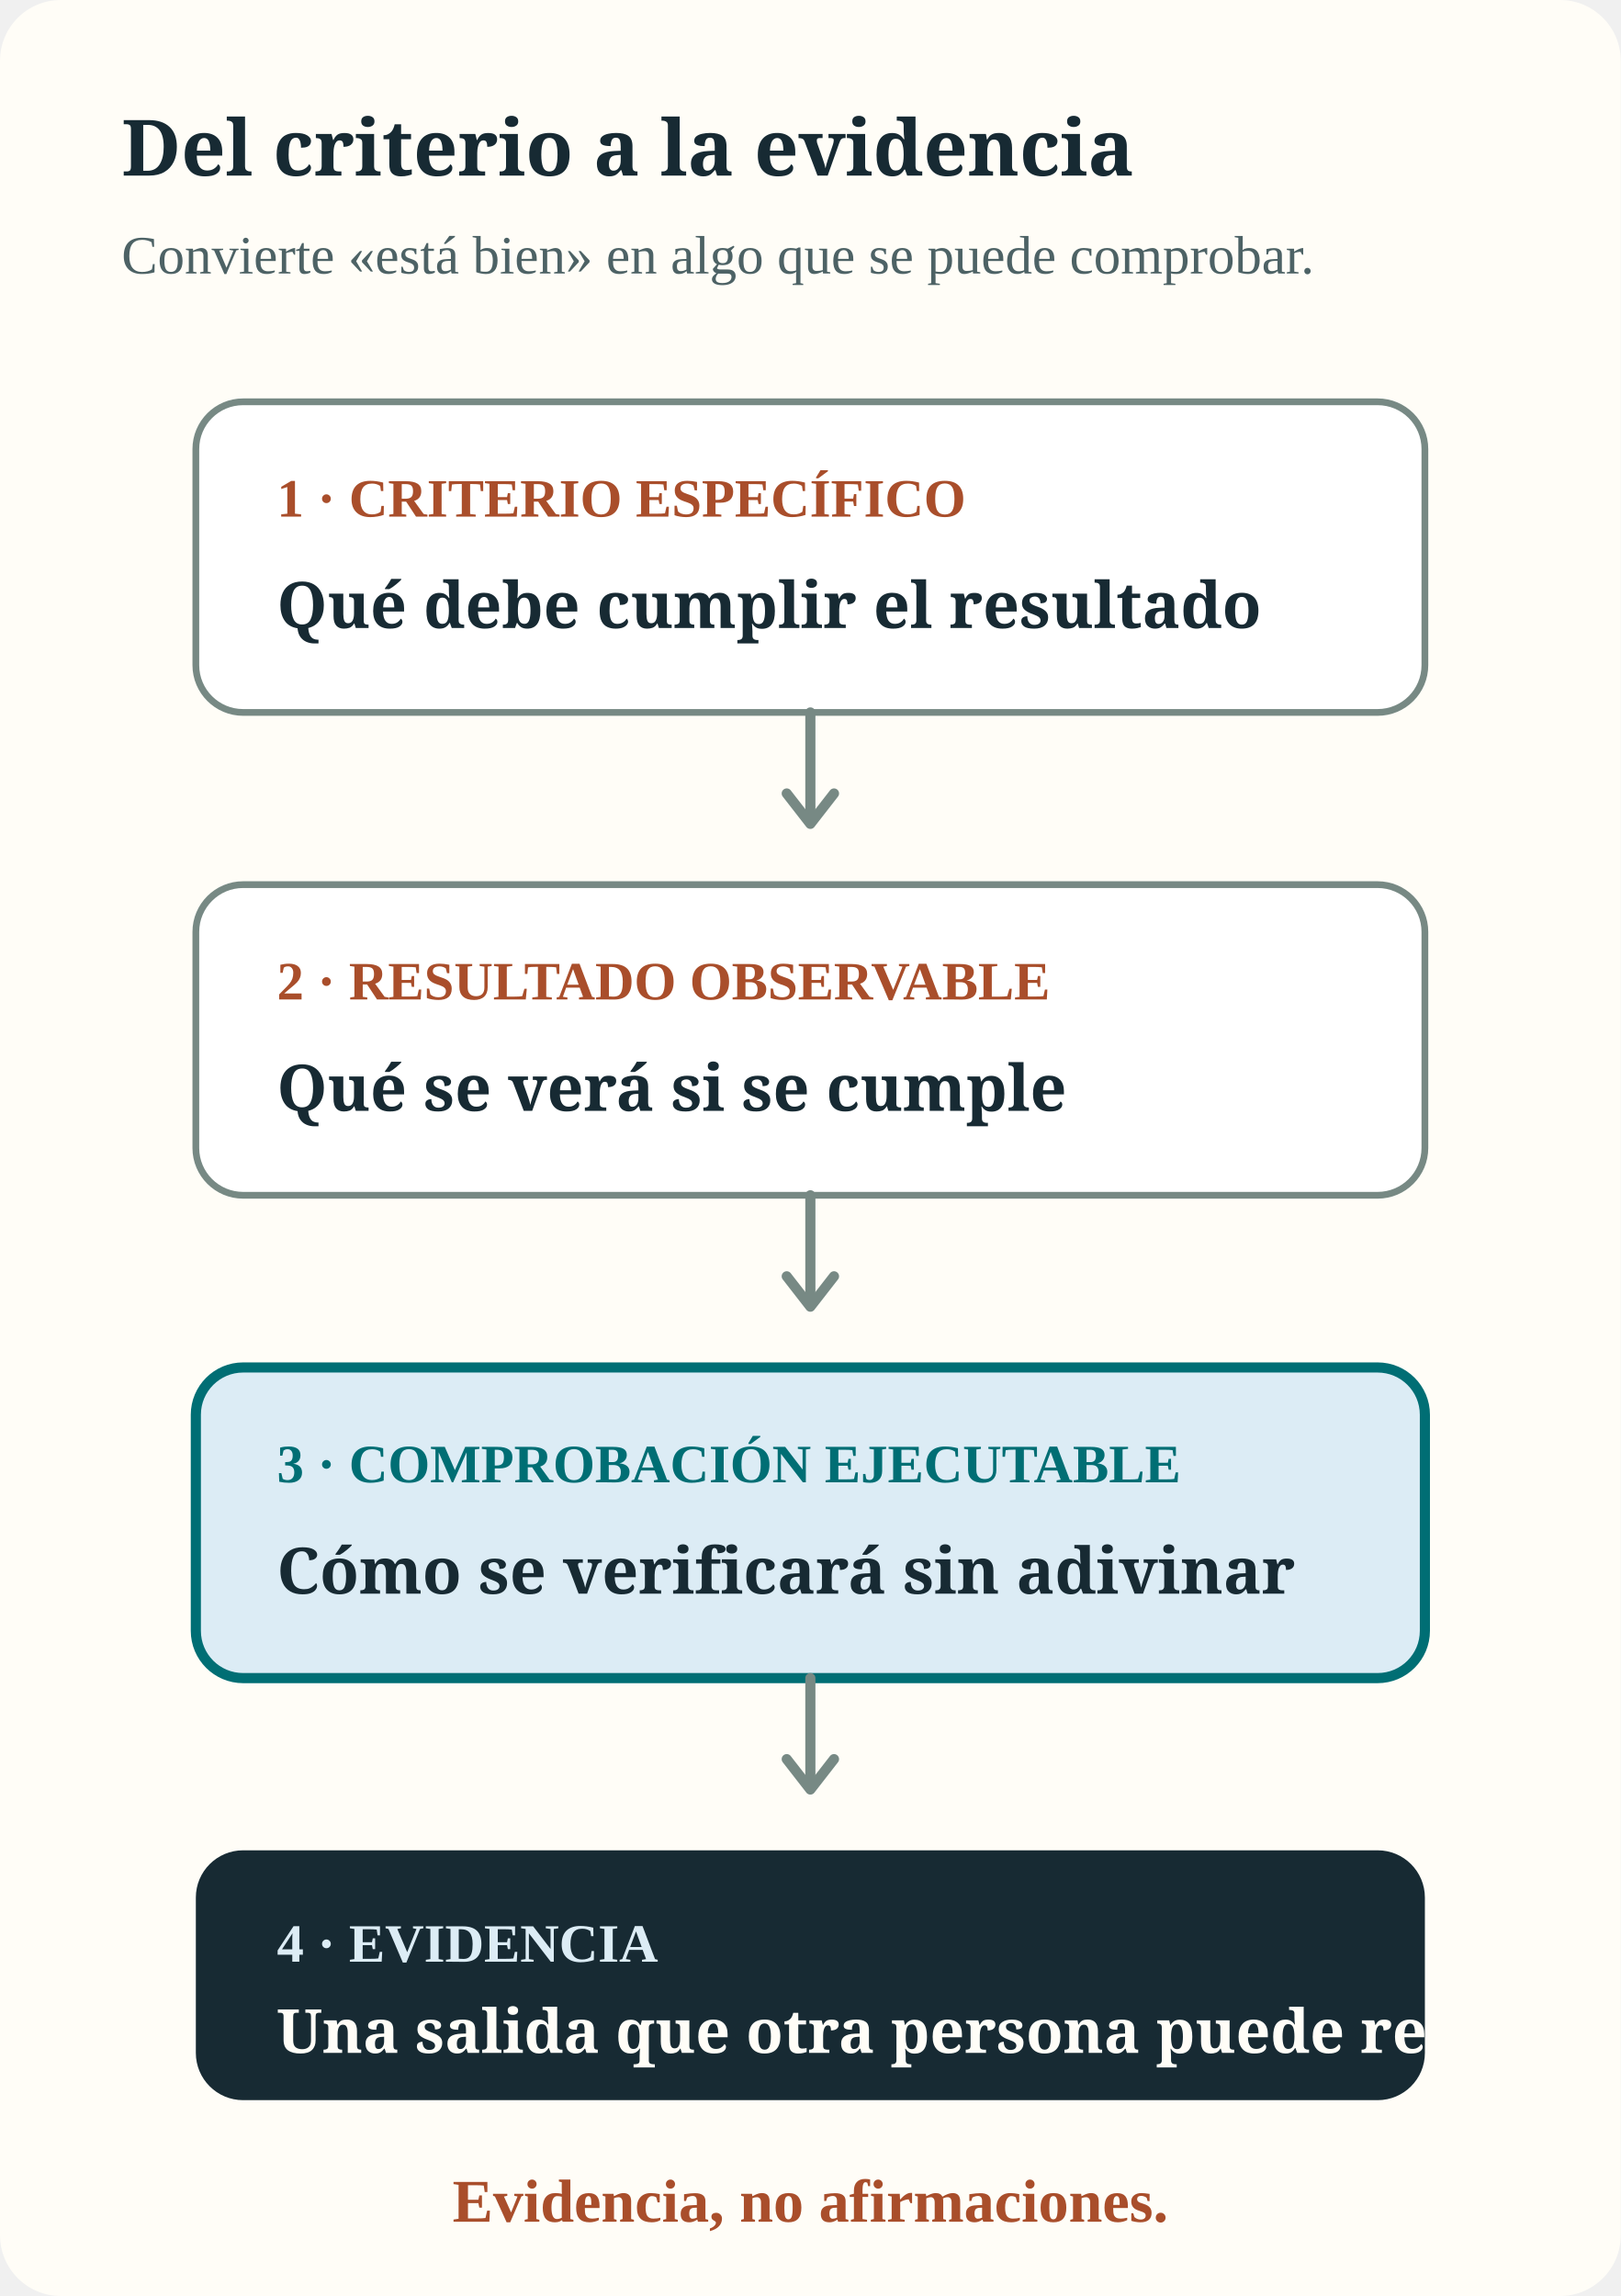
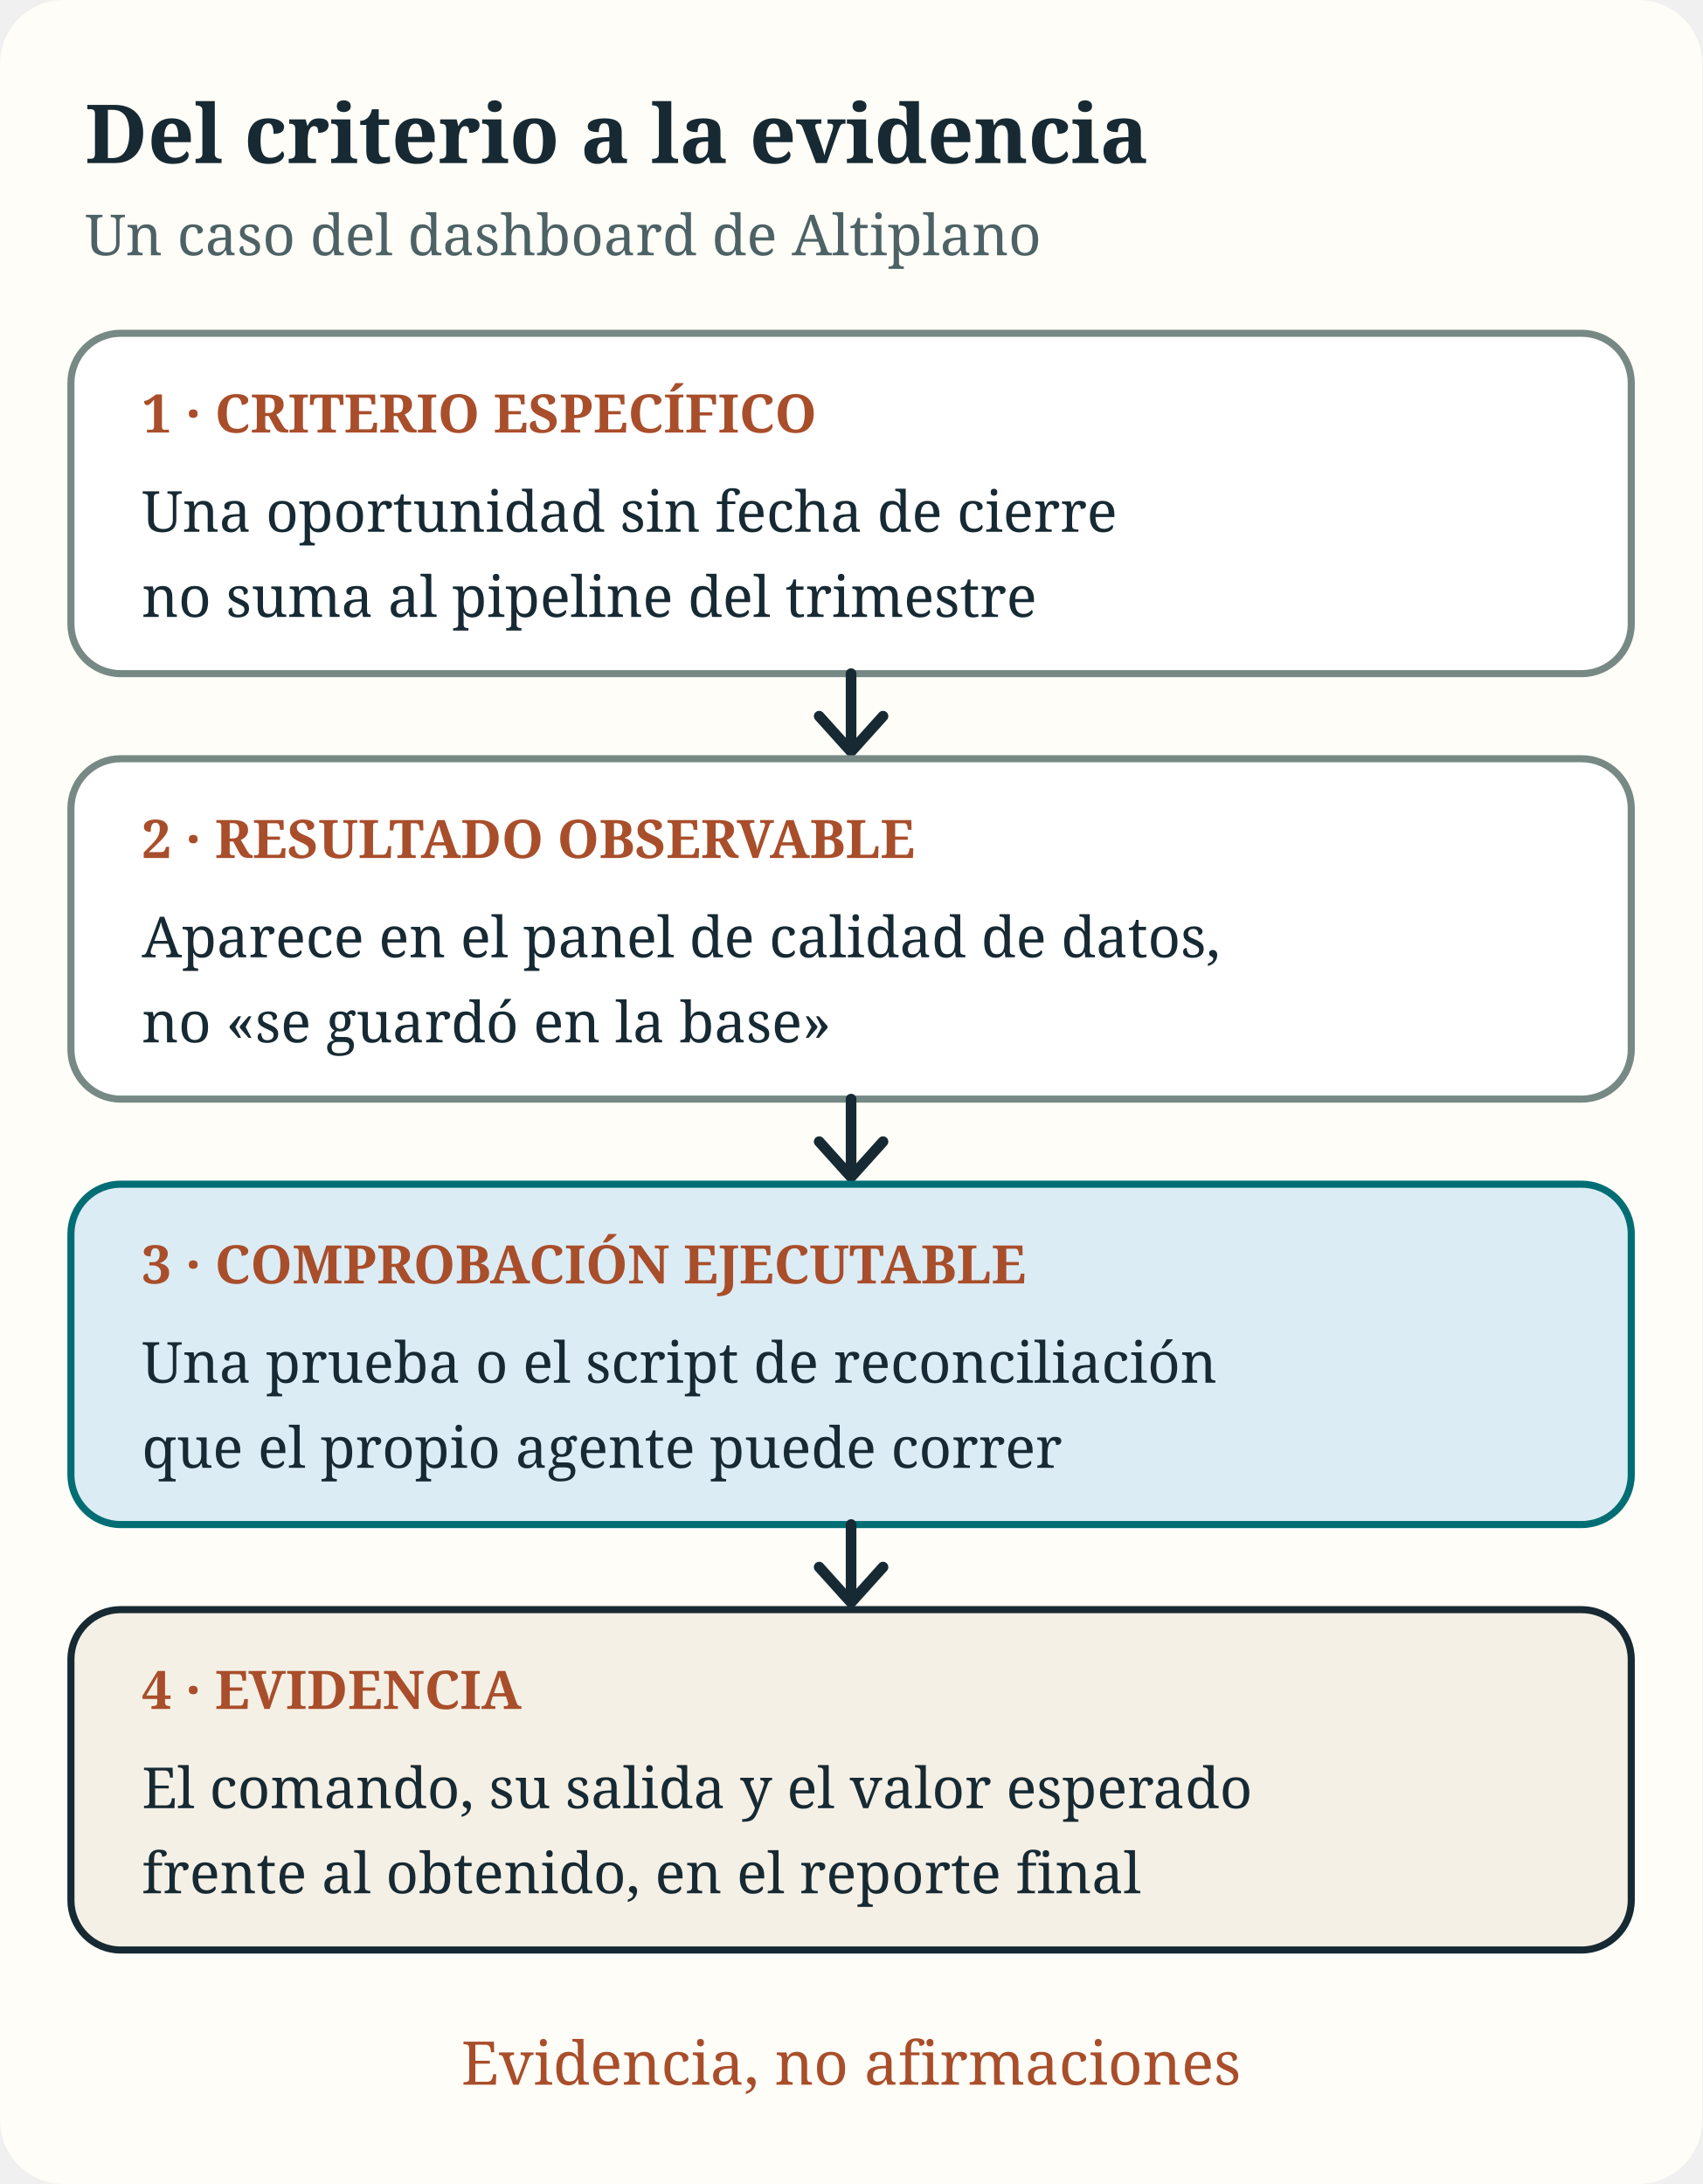
- <svg xmlns="http://www.w3.org/2000/svg" viewBox="0 0 480 680" role="img" aria-labelledby="title desc">
-   <rect width="480" height="680" rx="18" fill="#FFFDF7" />
-   <text x="36" y="52" fill="#172A33" font-family="Fraunces, Georgia, serif" font-size="23" font-weight="700">Del criterio a la evidencia</text>
-   <text x="36" y="81" fill="#4D6265" font-family="Source Serif 4, Georgia, serif" font-size="16">Convierte «está bien» en algo que se puede comprobar.</text>
-   <rect x="58" y="119" width="364" height="92" rx="14" fill="#fff" stroke="#778984" stroke-width="2" />
-   <text x="82" y="153" fill="#A94E2B" font-family="Source Serif 4, Georgia, serif" font-size="16" font-weight="700">1 · CRITERIO ESPECÍFICO</text>
-   <text x="82" y="186" fill="#172A33" font-family="Fraunces, Georgia, serif" font-size="19" font-weight="700">Qué debe cumplir el resultado</text>
-   <path d="M240 211v32" fill="none" stroke="#778984" stroke-width="3" stroke-linecap="round" />
-   <path d="M233 235l7 9 7-9" fill="none" stroke="#778984" stroke-width="3" stroke-linecap="round" stroke-linejoin="round" />
-   <rect x="58" y="262" width="364" height="92" rx="14" fill="#fff" stroke="#778984" stroke-width="2" />
-   <text x="82" y="296" fill="#A94E2B" font-family="Source Serif 4, Georgia, serif" font-size="16" font-weight="700">2 · RESULTADO OBSERVABLE</text>
-   <text x="82" y="329" fill="#172A33" font-family="Fraunces, Georgia, serif" font-size="19" font-weight="700">Qué se verá si se cumple</text>
-   <path d="M240 354v32" fill="none" stroke="#778984" stroke-width="3" stroke-linecap="round" />
-   <path d="M233 378l7 9 7-9" fill="none" stroke="#778984" stroke-width="3" stroke-linecap="round" stroke-linejoin="round" />
-   <rect x="58" y="405" width="364" height="92" rx="14" fill="#DCECF5" stroke="#006E74" stroke-width="3" />
-   <text x="82" y="439" fill="#006E74" font-family="Source Serif 4, Georgia, serif" font-size="16" font-weight="700">3 · COMPROBACIÓN EJECUTABLE</text>
-   <text x="82" y="472" fill="#172A33" font-family="Fraunces, Georgia, serif" font-size="19" font-weight="700">Cómo se verificará sin adivinar</text>
-   <path d="M240 497v32" fill="none" stroke="#778984" stroke-width="3" stroke-linecap="round" />
-   <path d="M233 521l7 9 7-9" fill="none" stroke="#778984" stroke-width="3" stroke-linecap="round" stroke-linejoin="round" />
-   <rect x="58" y="548" width="364" height="74" rx="14" fill="#172A33" />
-   <text x="82" y="581" fill="#DCECF5" font-family="Source Serif 4, Georgia, serif" font-size="16" font-weight="700">4 · EVIDENCIA</text>
-   <text x="82" y="608" fill="#FFFDF7" font-family="Fraunces, Georgia, serif" font-size="18" font-weight="700">Una salida que otra persona puede revisar</text>
-   <text x="240" y="658" text-anchor="middle" fill="#A94E2B" font-family="Source Serif 4, Georgia, serif" font-size="18" font-weight="700">Evidencia, no afirmaciones.</text>
+ <svg xmlns="http://www.w3.org/2000/svg" viewBox="0 0 480 616" role="img" aria-labelledby="criterio-t criterio-d">
+   <rect width="480" height="616" rx="18" fill="#FFFDF7" />
+   <text x="24" y="46" font-family="Fraunces, Georgia, serif" font-size="23" font-weight="700" fill="#172A33">Del criterio a la evidencia</text>
+   <text x="24" y="72" font-family="'Source Serif 4', Georgia, serif" font-size="16" fill="#4D6265">Un caso del dashboard de Altiplano</text>
+   <rect x="20" y="94" width="440" height="96" rx="14" fill="#FFFFFF" stroke="#778984" stroke-width="2" />
+   <text x="40" y="122" font-family="'Source Serif 4', Georgia, serif" font-size="15" font-weight="700" fill="#A94E2B">1 · CRITERIO ESPECÍFICO</text>
+   <text x="40" y="150" font-family="'Source Serif 4', Georgia, serif" font-size="16" fill="#172A33">Una oportunidad sin fecha de cierre</text>
+   <text x="40" y="174" font-family="'Source Serif 4', Georgia, serif" font-size="16" fill="#172A33">no suma al pipeline del trimestre</text>
+   <path d="M240 190V210" stroke="#172A33" stroke-width="3" stroke-linecap="round" />
+   <path d="M231 202l9 10 9-10" fill="none" stroke="#172A33" stroke-width="3" stroke-linecap="round" stroke-linejoin="round" />
+   <rect x="20" y="214" width="440" height="96" rx="14" fill="#FFFFFF" stroke="#778984" stroke-width="2" />
+   <text x="40" y="242" font-family="'Source Serif 4', Georgia, serif" font-size="15" font-weight="700" fill="#A94E2B">2 · RESULTADO OBSERVABLE</text>
+   <text x="40" y="270" font-family="'Source Serif 4', Georgia, serif" font-size="16" fill="#172A33">Aparece en el panel de calidad de datos,</text>
+   <text x="40" y="294" font-family="'Source Serif 4', Georgia, serif" font-size="16" fill="#172A33">no «se guardó en la base»</text>
+   <path d="M240 310V330" stroke="#172A33" stroke-width="3" stroke-linecap="round" />
+   <path d="M231 322l9 10 9-10" fill="none" stroke="#172A33" stroke-width="3" stroke-linecap="round" stroke-linejoin="round" />
+   <rect x="20" y="334" width="440" height="96" rx="14" fill="#DCECF5" stroke="#006E74" stroke-width="2" />
+   <text x="40" y="362" font-family="'Source Serif 4', Georgia, serif" font-size="15" font-weight="700" fill="#A94E2B">3 · COMPROBACIÓN EJECUTABLE</text>
+   <text x="40" y="390" font-family="'Source Serif 4', Georgia, serif" font-size="16" fill="#172A33">Una prueba o el script de reconciliación</text>
+   <text x="40" y="414" font-family="'Source Serif 4', Georgia, serif" font-size="16" fill="#172A33">que el propio agente puede correr</text>
+   <path d="M240 430V450" stroke="#172A33" stroke-width="3" stroke-linecap="round" />
+   <path d="M231 442l9 10 9-10" fill="none" stroke="#172A33" stroke-width="3" stroke-linecap="round" stroke-linejoin="round" />
+   <rect x="20" y="454" width="440" height="96" rx="14" fill="#F5F0E6" stroke="#172A33" stroke-width="2" />
+   <text x="40" y="482" font-family="'Source Serif 4', Georgia, serif" font-size="15" font-weight="700" fill="#A94E2B">4 · EVIDENCIA</text>
+   <text x="40" y="510" font-family="'Source Serif 4', Georgia, serif" font-size="16" fill="#172A33">El comando, su salida y el valor esperado</text>
+   <text x="40" y="534" font-family="'Source Serif 4', Georgia, serif" font-size="16" fill="#172A33">frente al obtenido, en el reporte final</text>
+   <text x="240" y="588" font-family="'Source Serif 4', Georgia, serif" font-size="17" fill="#A94E2B" text-anchor="middle">Evidencia, no afirmaciones</text>
</svg>
